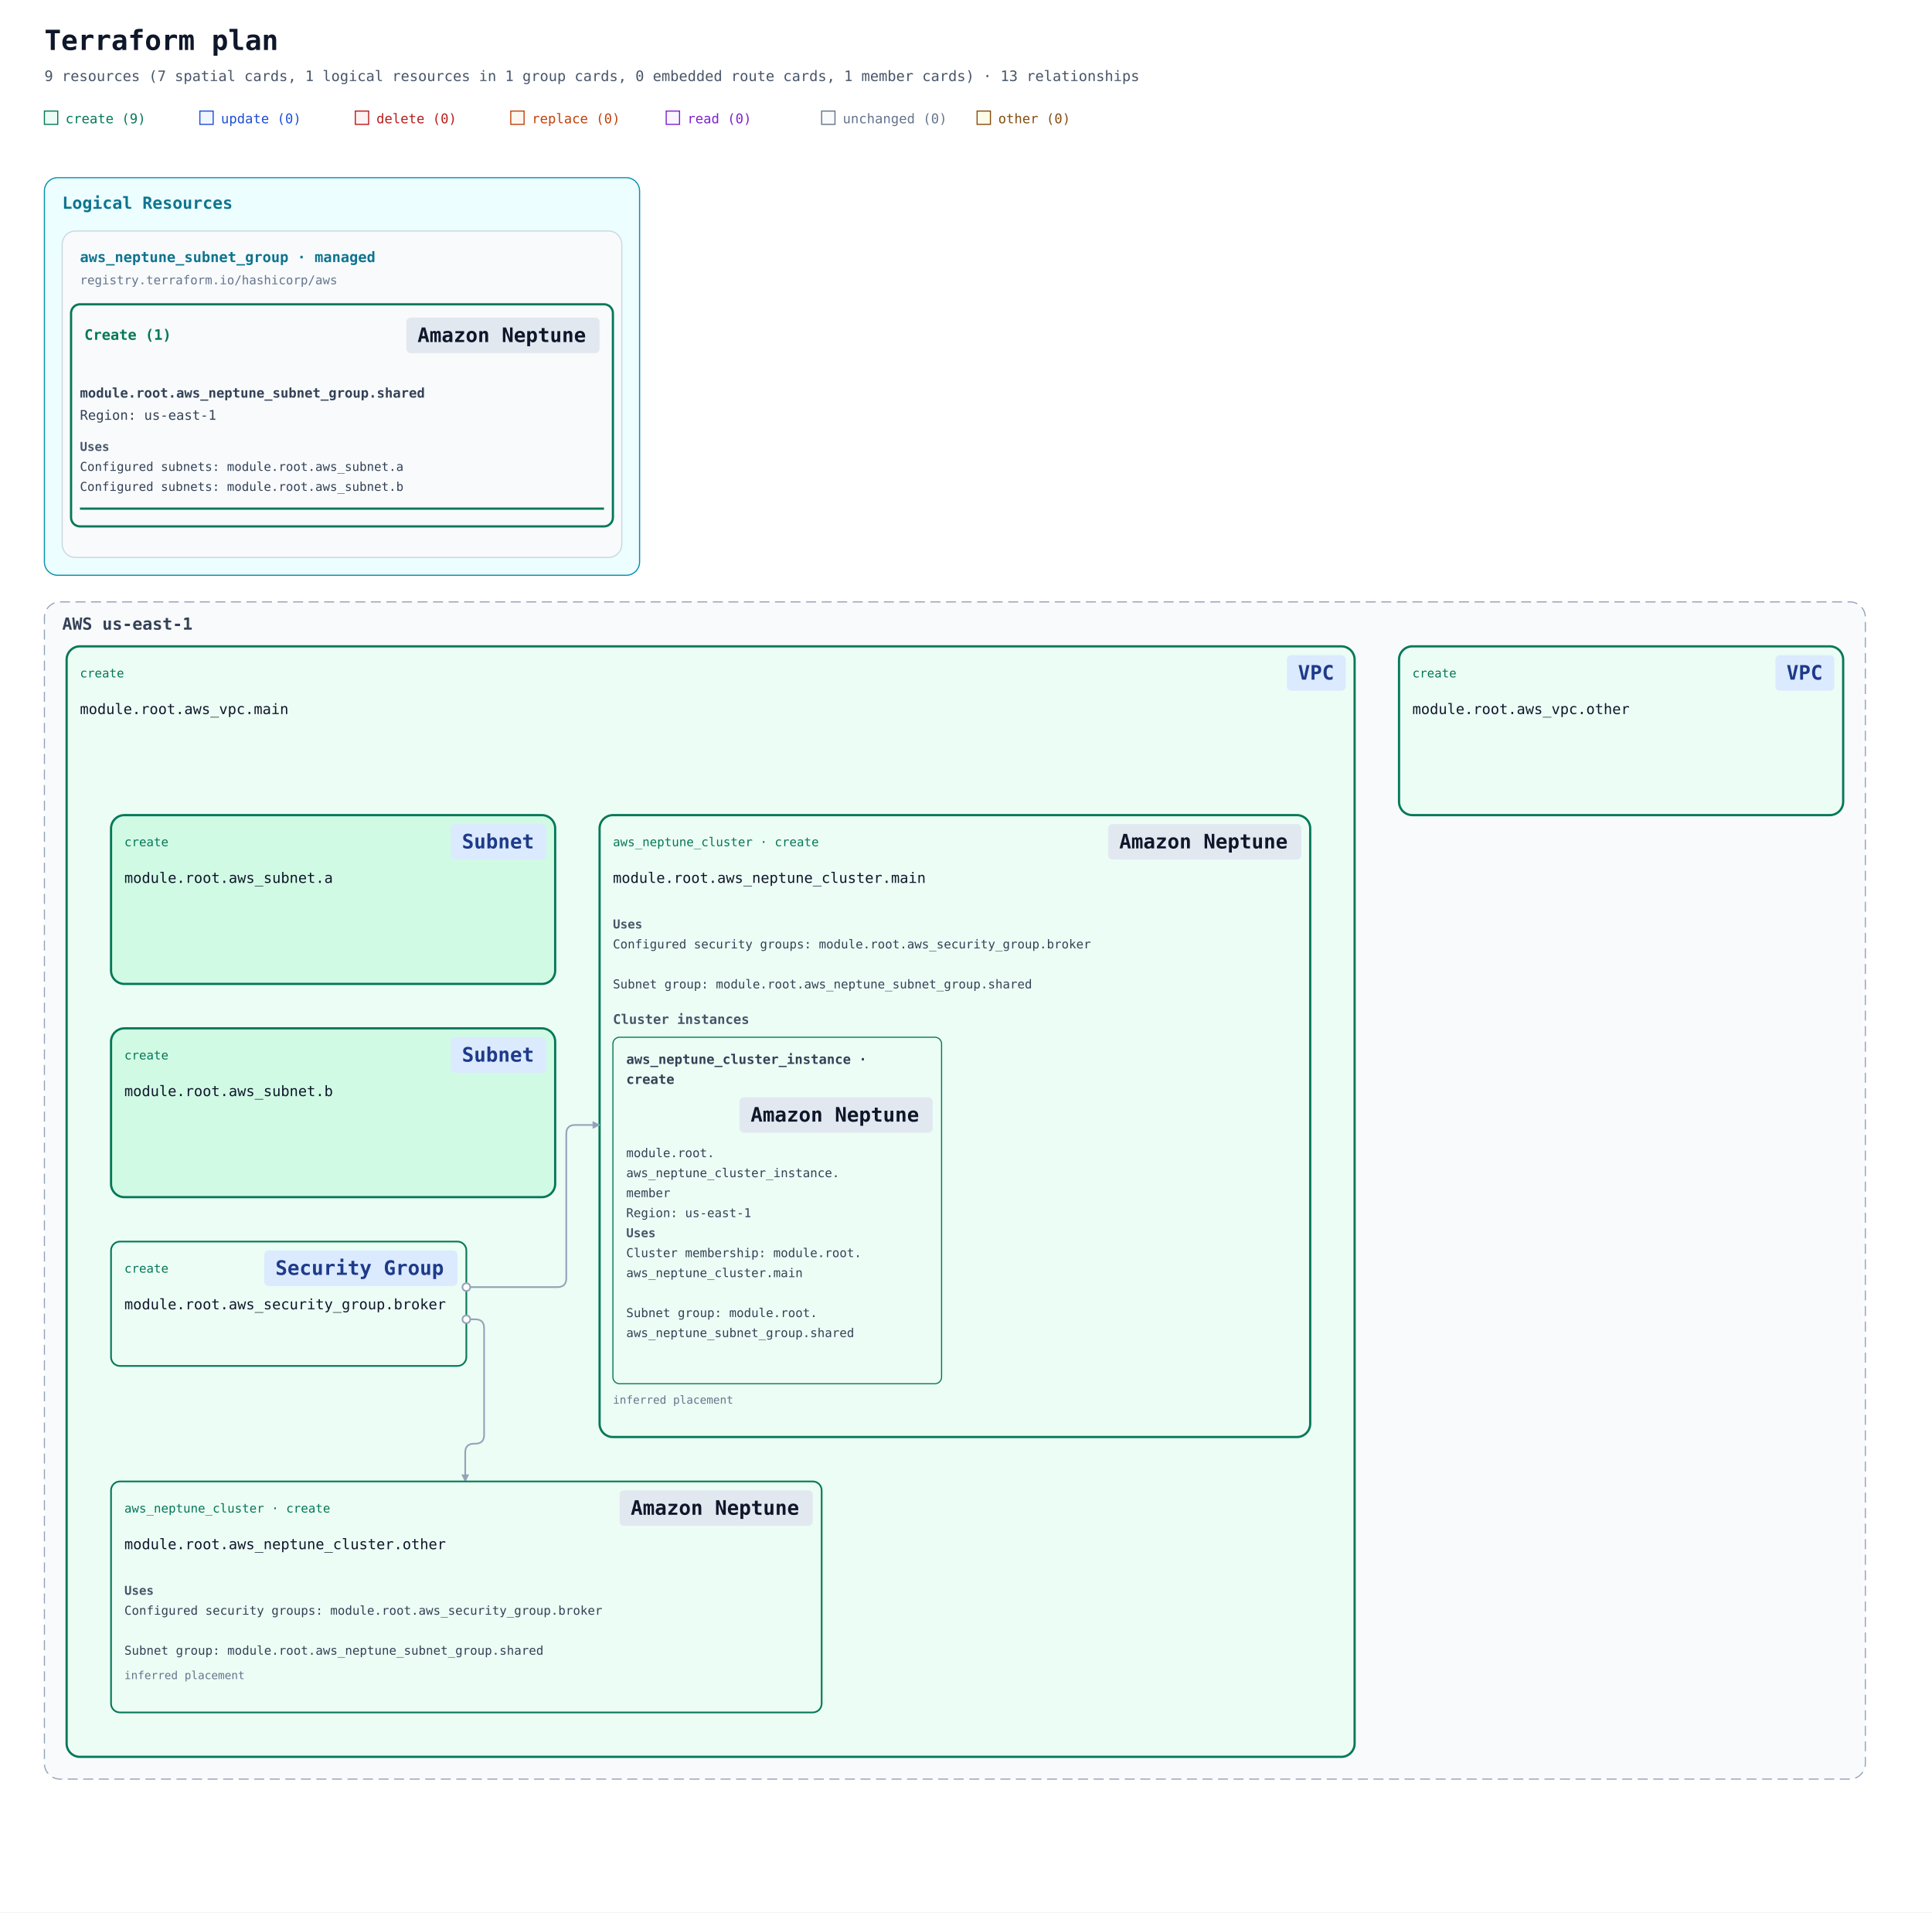
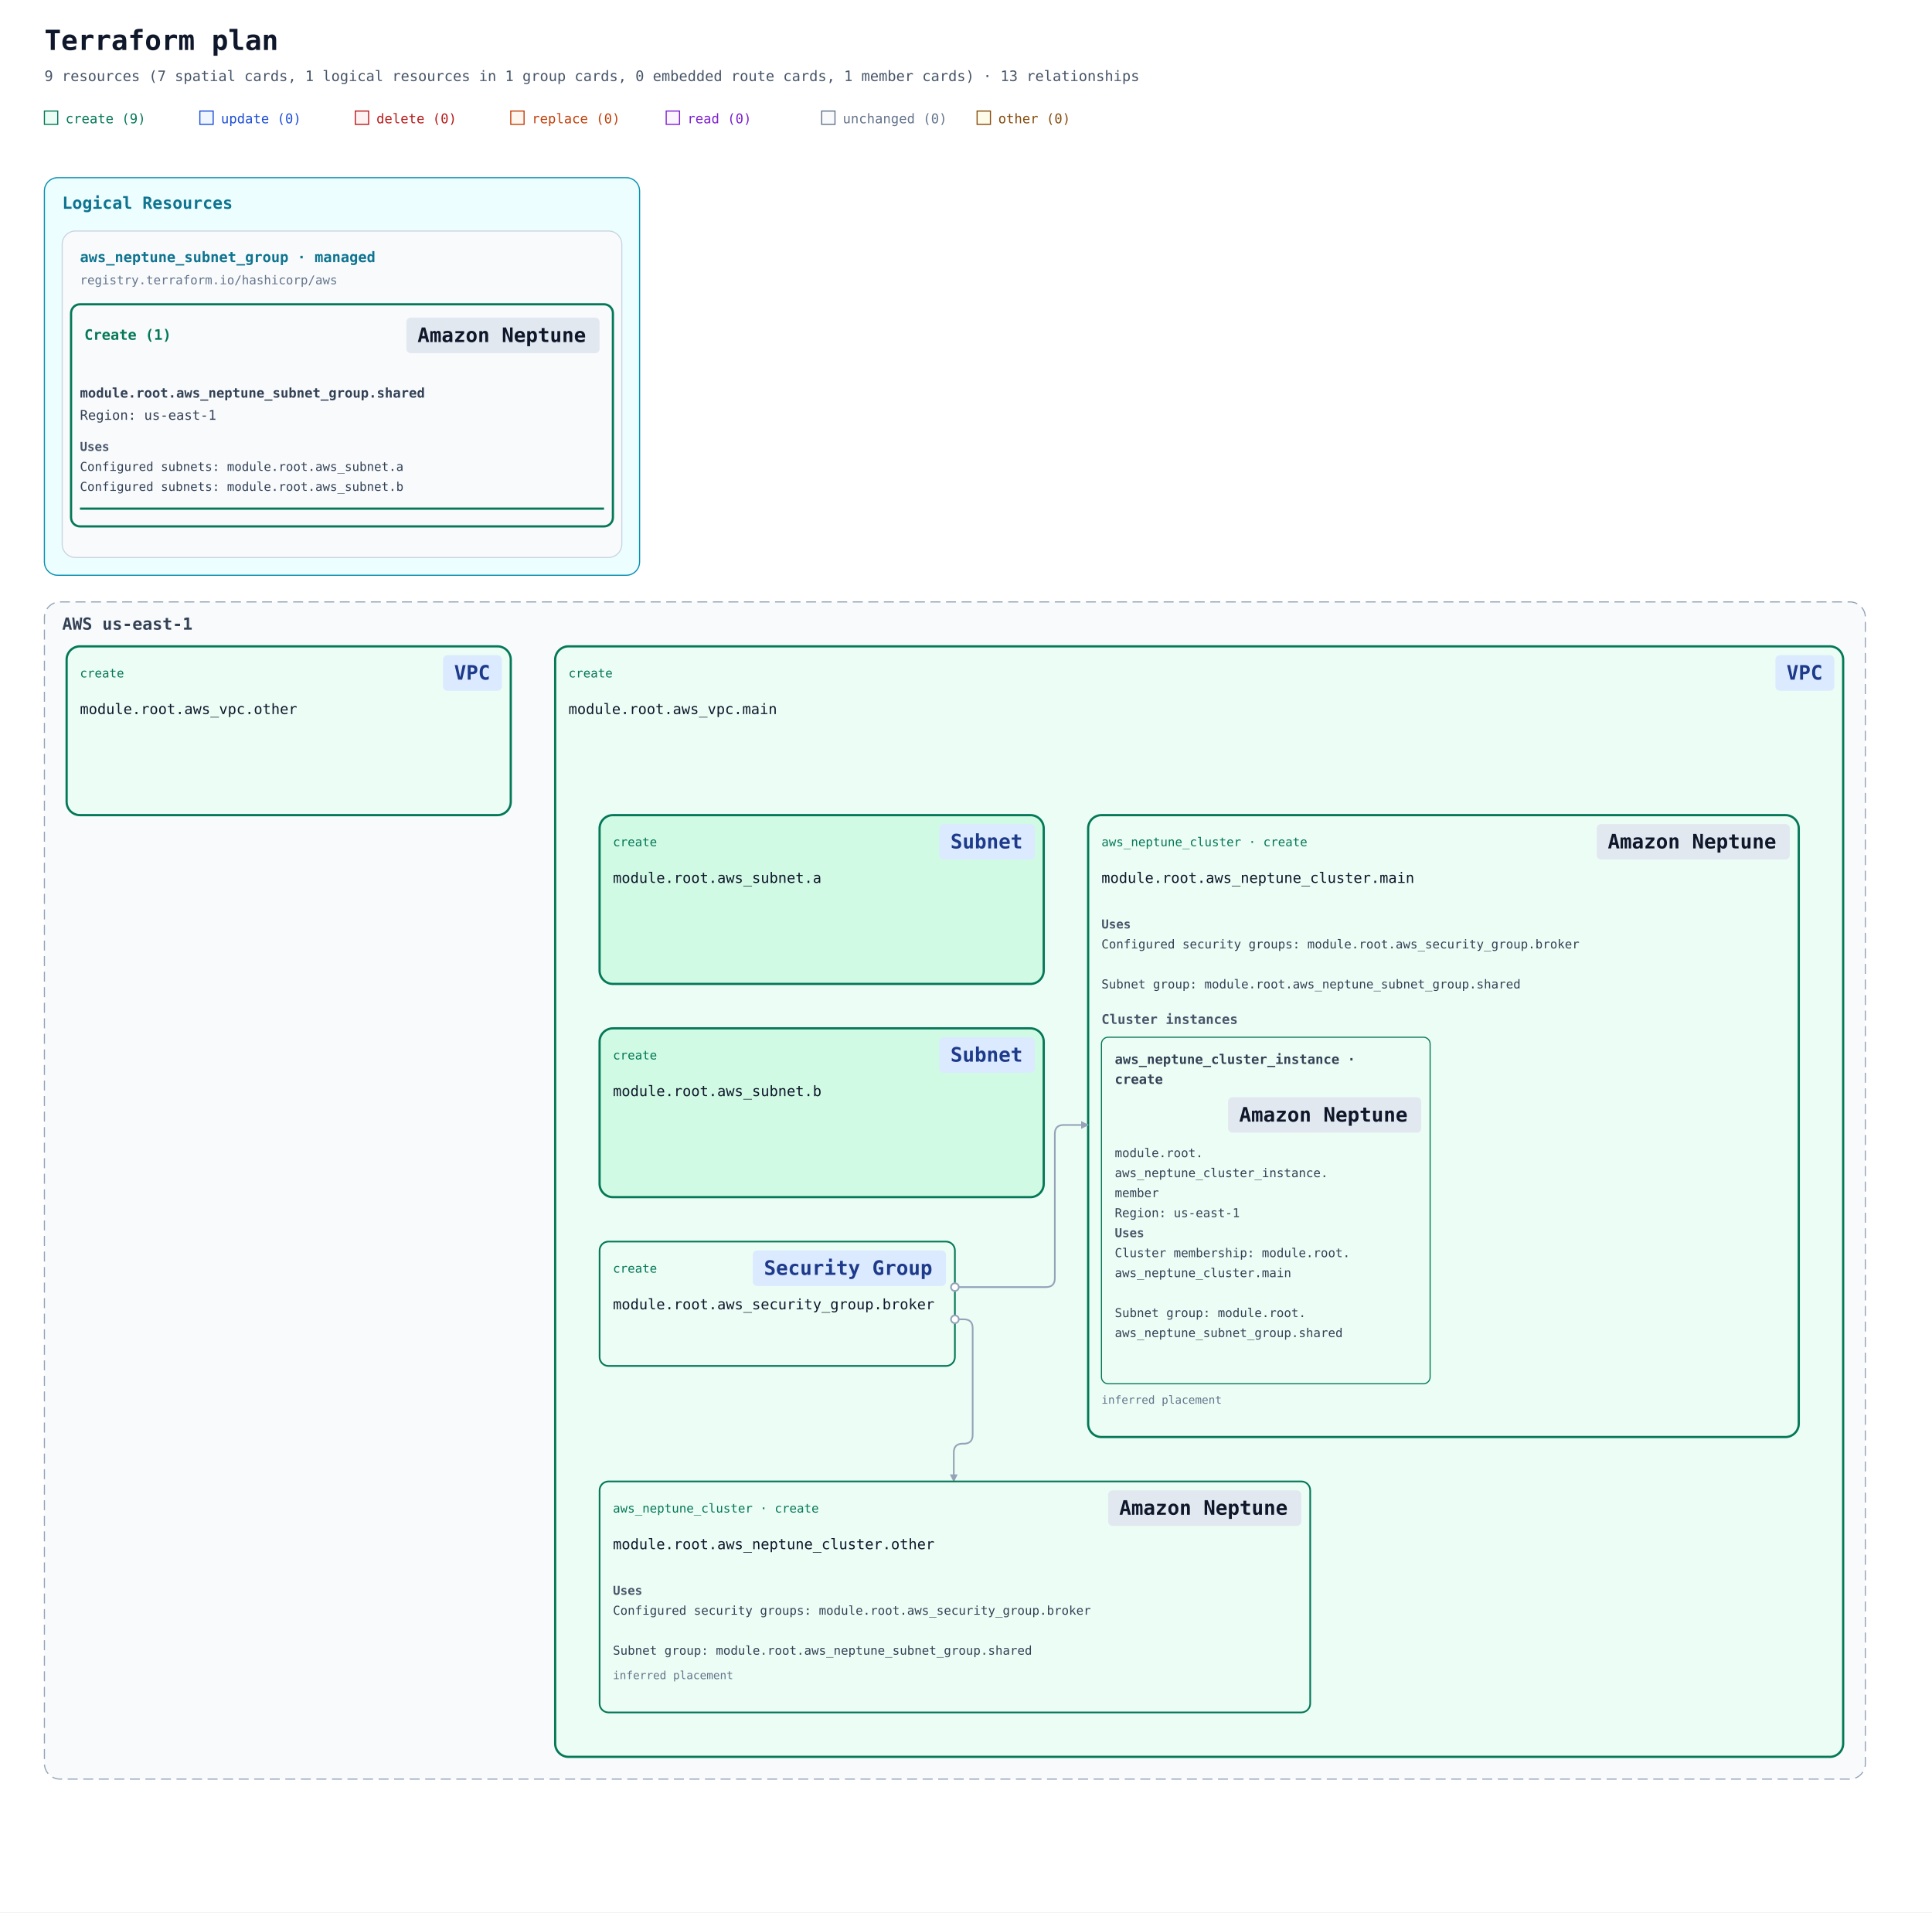
<svg xmlns="http://www.w3.org/2000/svg" width="1740" height="1722" viewBox="0 0 1740 1722" role="img" aria-labelledby="title description" data-legend-mode="omitted">
  <defs>
    <marker id="arrow" viewBox="0 0 10 10" refX="9" refY="5" markerWidth="7" markerHeight="7" markerUnits="userSpaceOnUse" orient="auto-start-reverse">
      <path d="M 0 0 L 10 5 L 0 10 z" fill="#94a3b8" />
    </marker>
    <mask id="container-occlusion-0" maskUnits="userSpaceOnUse" maskContentUnits="userSpaceOnUse" x="0" y="0" width="1740" height="1340" style="mask-type:luminance">
      <rect width="1740" height="1340" fill="white" />
-       <rect data-occluder="resource-6177735f6e657074756e655f636c75737465722e6d61696e-current" x="538" y="350" width="644" height="564" rx="14" fill="black" />
-       <rect data-occluder="resource-6177735f7375626e65742e61-current" x="98" y="350" width="404" height="156" rx="14" fill="black" />
-       <rect data-occluder="resource-6177735f7375626e65742e62-current" x="98" y="542" width="404" height="156" rx="14" fill="black" />
-       <rect data-occluder="resource-6177735f7670632e6f74686572-current" x="1258" y="198" width="404" height="156" rx="14" fill="black" />
+       <rect data-occluder="resource-6177735f6e657074756e655f636c75737465722e6d61696e-current" x="978" y="350" width="644" height="564" rx="14" fill="black" />
+       <rect data-occluder="resource-6177735f7375626e65742e61-current" x="538" y="350" width="404" height="156" rx="14" fill="black" />
+       <rect data-occluder="resource-6177735f7375626e65742e62-current" x="538" y="542" width="404" height="156" rx="14" fill="black" />
+       <rect data-occluder="resource-6177735f7670632e6f74686572-current" x="58" y="198" width="404" height="156" rx="14" fill="black" />
    </mask>
    <mask id="container-occlusion-1" maskUnits="userSpaceOnUse" maskContentUnits="userSpaceOnUse" x="0" y="0" width="1740" height="1340" style="mask-type:luminance">
      <rect width="1740" height="1340" fill="white" />
-       <rect data-occluder="resource-6177735f7375626e65742e61-current" x="98" y="350" width="404" height="156" rx="14" fill="black" />
-       <rect data-occluder="resource-6177735f7375626e65742e62-current" x="98" y="542" width="404" height="156" rx="14" fill="black" />
-       <rect data-occluder="resource-6177735f7670632e6f74686572-current" x="1258" y="198" width="404" height="156" rx="14" fill="black" />
+       <rect data-occluder="resource-6177735f7375626e65742e61-current" x="538" y="350" width="404" height="156" rx="14" fill="black" />
+       <rect data-occluder="resource-6177735f7375626e65742e62-current" x="538" y="542" width="404" height="156" rx="14" fill="black" />
+       <rect data-occluder="resource-6177735f7670632e6f74686572-current" x="58" y="198" width="404" height="156" rx="14" fill="black" />
    </mask>
  </defs>
  <rect width="100%" height="100%" fill="#ffffff" />
  <g font-family="ui-monospace, SFMono-Regular, Consolas, monospace">
    <text x="40" y="45" font-size="25" font-weight="700" fill="#0f172a">Terraform plan</text>
    <text x="40" y="73" font-size="13" fill="#475569">9 resources (7 spatial cards, 1 logical resources in 1 group cards, 0 embedded route cards, 1 member cards) · 13 relationships</text>
    <rect x="40" y="100" width="12" height="12" fill="#ecfdf5" stroke="#047857" />
    <text x="59" y="111" font-size="12" fill="#047857">create (9)</text>
    <rect x="180" y="100" width="12" height="12" fill="#eff6ff" stroke="#1d4ed8" />
    <text x="199" y="111" font-size="12" fill="#1d4ed8">update (0)</text>
    <rect x="320" y="100" width="12" height="12" fill="#fef2f2" stroke="#b91c1c" />
    <text x="339" y="111" font-size="12" fill="#b91c1c">delete (0)</text>
    <rect x="460" y="100" width="12" height="12" fill="#fff7ed" stroke="#c2410c" />
    <text x="479" y="111" font-size="12" fill="#c2410c">replace (0)</text>
    <rect x="600" y="100" width="12" height="12" fill="#faf5ff" stroke="#7e22ce" />
    <text x="619" y="111" font-size="12" fill="#7e22ce">read (0)</text>
    <rect x="740" y="100" width="12" height="12" fill="#f8fafc" stroke="#64748b" />
    <text x="759" y="111" font-size="12" fill="#64748b">unchanged (0)</text>
    <rect x="880" y="100" width="12" height="12" fill="#fefce8" stroke="#854d0e" />
    <text x="899" y="111" font-size="12" fill="#854d0e">other (0)</text>
    <g data-annotation-area="true" data-packing-width="1740" data-measured-height="382">
      <g data-annotation-card="true" transform="translate(40 160)">
        <rect width="536" height="358" rx="12" fill="#f8fafc" stroke="#cbd5e1" />
        <g data-annotation-section="Logical Resources" data-packing-width="1660">
          <rect width="536" height="358" rx="12" fill="#ecfeff" stroke="#0891b2" />
          <text x="16" y="28" font-size="15" font-weight="700" fill="#0e7490">Logical Resources</text>
          <g data-annotation-card="true" transform="translate(16 48)">
            <rect width="504" height="294" rx="12" fill="#f8fafc" stroke="#cbd5e1" />
            <g data-logical-group="true" data-provider-source="registry.terraform.io/hashicorp/aws" data-resource-type="aws_neptune_subnet_group" data-mode="managed">
              <text x="16" y="28" font-size="13" font-weight="700" fill="#0e7490">aws_neptune_subnet_group · managed</text>
              <text x="16" y="48" font-size="11" fill="#64748b">registry.terraform.io/hashicorp/aws</text>
              <g data-action-section="create">
                <rect x="8" y="66" width="488" height="200" rx="8" fill="none" stroke="#047857" stroke-width="2" />
                <text data-action-heading="true" x="20" y="98" font-size="13" font-weight="700" fill="#047857" xml:space="preserve">Create (1)</text>
                <rect data-service-badge="true" data-presentation-padding="10 4" data-service-category="neutral" data-service-full-name="Amazon Neptune" data-display-name="Amazon Neptune" x="310" y="78" width="174" height="32" rx="4" fill="#e2e8f0" />
                <text data-service-name="true" x="320" y="100" font-size="18" font-weight="700" fill="#0f172a" xml:space="preserve">Amazon Neptune</text>
                <g id="resource-6177735f6e657074756e655f7375626e65745f67726f75702e736861726564-current" data-architecture-id="terraform:6177735f6e657074756e655f7375626e65745f67726f75702e736861726564-current" data-entity-kind="terraform" data-placement="logical" data-terraform-address="aws_neptune_subnet_group.shared" data-qualified-address="module.root.aws_neptune_subnet_group.shared" data-mode="managed" transform="translate(0 122)">
                  <text x="16" y="28" font-size="12" fill="#334155" xml:space="preserve" font-weight="700">module.root.aws_neptune_subnet_group.shared</text>
                  <text x="16" y="48" font-size="12" fill="#334155" xml:space="preserve">Region: us-east-1</text>
                  <g data-resource-references="true">
                    <text x="16" y="76" font-size="11" font-weight="700" fill="#475569">Uses</text>
                    <a href="#resource-6177735f7375626e65742e61-current" data-reference-attribute="subnet_ids">
                      <text x="16" y="94" font-size="11" fill="#334155" xml:space="preserve">Configured subnets: module.root.aws_subnet.a</text>
                    </a>
                    <a href="#resource-6177735f7375626e65742e62-current" data-reference-attribute="subnet_ids">
                      <text x="16" y="112" font-size="11" fill="#334155" xml:space="preserve">Configured subnets: module.root.aws_subnet.b</text>
                    </a>
                  </g>
                  <line data-resource-underline="true" x1="16" y1="128" x2="488" y2="128" stroke="#047857" stroke-width="2" />
                </g>
              </g>
            </g>
          </g>
        </g>
      </g>
    </g>
    <g data-architecture="true" transform="translate(0 382)">
      <g data-deployment-scope="true" data-scope-provider="AWS" data-region="us-east-1">
        <rect x="40" y="160" width="1640" height="1060" rx="14" fill="#f8fafc" stroke="#94a3b8" stroke-dasharray="9 5" />
        <text x="56" y="185" font-size="15" font-weight="700" fill="#334155">AWS us-east-1</text>
      </g>
      <g data-container="resource-6177735f7670632e6d61696e-current">
-         <rect x="60" y="200" width="1160" height="1000" rx="12" fill="#ecfdf5" stroke="#047857" stroke-width="2" data-mode="managed" />
+         <rect x="500" y="200" width="1160" height="1000" rx="12" fill="#ecfdf5" stroke="#047857" stroke-width="2" data-mode="managed" />
      </g>
      <g data-container="resource-6177735f7375626e65742e61-current">
-         <rect x="100" y="352" width="400" height="152" rx="12" fill="#d1fae5" stroke="#047857" stroke-width="2" data-mode="managed" />
+         <rect x="540" y="352" width="400" height="152" rx="12" fill="#d1fae5" stroke="#047857" stroke-width="2" data-mode="managed" />
      </g>
      <g data-container="resource-6177735f7375626e65742e62-current">
-         <rect x="100" y="544" width="400" height="152" rx="12" fill="#d1fae5" stroke="#047857" stroke-width="2" data-mode="managed" />
+         <rect x="540" y="544" width="400" height="152" rx="12" fill="#d1fae5" stroke="#047857" stroke-width="2" data-mode="managed" />
      </g>
      <g data-container="resource-6177735f7670632e6f74686572-current">
-         <rect x="1260" y="200" width="400" height="152" rx="12" fill="#ecfdf5" stroke="#047857" stroke-width="2" data-mode="managed" />
+         <rect x="60" y="200" width="400" height="152" rx="12" fill="#ecfdf5" stroke="#047857" stroke-width="2" data-mode="managed" />
      </g>
      <g data-member-cluster="resource-6177735f6e657074756e655f636c75737465722e6d61696e-current">
-         <rect x="540" y="352" width="640" height="560" rx="12" fill="#ecfdf5" stroke="#047857" stroke-width="2" data-mode="managed" />
+         <rect x="980" y="352" width="640" height="560" rx="12" fill="#ecfdf5" stroke="#047857" stroke-width="2" data-mode="managed" />
      </g>
      <g data-edge-kind="dependency" data-source="resource-6177735f6e657074756e655f636c75737465722e6d61696e-current" data-target="resource-6177735f6e657074756e655f636c75737465725f696e7374616e63652e6d656d626572-current" />
      <g data-edge-kind="dependency" data-source="resource-6177735f6e657074756e655f7375626e65745f67726f75702e736861726564-current" data-target="resource-6177735f6e657074756e655f636c75737465722e6d61696e-current" />
      <g data-edge-kind="dependency" data-source="resource-6177735f6e657074756e655f7375626e65745f67726f75702e736861726564-current" data-target="resource-6177735f6e657074756e655f636c75737465722e6f74686572-current" />
      <g data-edge-kind="dependency" data-source="resource-6177735f6e657074756e655f7375626e65745f67726f75702e736861726564-current" data-target="resource-6177735f6e657074756e655f636c75737465725f696e7374616e63652e6d656d626572-current" />
-       <path d="M 420 777 L 502 777 Q 510 777 510 769 L 510 639 Q 510 631 518 631 L 540 631 " data-edge-kind="dependency" data-directionality="directed" data-source="resource-6177735f73656375726974795f67726f75702e62726f6b6572-current" data-target="resource-6177735f6e657074756e655f636c75737465722e6d61696e-current" fill="none" stroke="#94a3b8" stroke-width="1.5" stroke-linejoin="round" marker-end="url(#arrow)" mask="url(#container-occlusion-1)" />
-       <path d="M 420 806 L 428 806 Q 436 806 436 814 L 436 910 Q 436 918 428 918 L 427 918 Q 419 918 419 926 L 419 952 " data-edge-kind="dependency" data-directionality="directed" data-source="resource-6177735f73656375726974795f67726f75702e62726f6b6572-current" data-target="resource-6177735f6e657074756e655f636c75737465722e6f74686572-current" fill="none" stroke="#94a3b8" stroke-width="1.5" stroke-linejoin="round" marker-end="url(#arrow)" mask="url(#container-occlusion-0)" />
+       <path d="M 860 777 L 942 777 Q 950 777 950 769 L 950 639 Q 950 631 958 631 L 980 631 " data-edge-kind="dependency" data-directionality="directed" data-source="resource-6177735f73656375726974795f67726f75702e62726f6b6572-current" data-target="resource-6177735f6e657074756e655f636c75737465722e6d61696e-current" fill="none" stroke="#94a3b8" stroke-width="1.5" stroke-linejoin="round" marker-end="url(#arrow)" mask="url(#container-occlusion-1)" />
+       <path d="M 860 806 L 868 806 Q 876 806 876 814 L 876 910 Q 876 918 868 918 L 867 918 Q 859 918 859 926 L 859 952 " data-edge-kind="dependency" data-directionality="directed" data-source="resource-6177735f73656375726974795f67726f75702e62726f6b6572-current" data-target="resource-6177735f6e657074756e655f636c75737465722e6f74686572-current" fill="none" stroke="#94a3b8" stroke-width="1.5" stroke-linejoin="round" marker-end="url(#arrow)" mask="url(#container-occlusion-0)" />
      <g data-edge-kind="dependency" data-source="resource-6177735f7375626e65742e61-current" data-target="resource-6177735f6e657074756e655f7375626e65745f67726f75702e736861726564-current" />
      <g data-edge-kind="dependency" data-source="resource-6177735f7375626e65742e62-current" data-target="resource-6177735f6e657074756e655f7375626e65745f67726f75702e736861726564-current" />
      <g data-edge-kind="containment" data-source="resource-6177735f7670632e6d61696e-current" data-target="resource-6177735f73656375726974795f67726f75702e62726f6b6572-current" />
      <g data-edge-kind="containment" data-source="resource-6177735f7670632e6d61696e-current" data-target="resource-6177735f7375626e65742e61-current" />
      <g data-edge-kind="containment" data-source="resource-6177735f7670632e6d61696e-current" data-target="resource-6177735f7375626e65742e62-current" />
      <g data-edge-kind="containment" data-source="resource-6177735f7670632e6d61696e-current" data-target="resource-6177735f6e657074756e655f636c75737465722e6d61696e-current" />
      <g data-edge-kind="containment" data-source="resource-6177735f7670632e6d61696e-current" data-target="resource-6177735f6e657074756e655f636c75737465722e6f74686572-current" />
-       <g id="resource-6177735f6e657074756e655f636c75737465722e6d61696e-current" data-architecture-id="terraform:6177735f6e657074756e655f636c75737465722e6d61696e-current" data-qualified-address="module.root.aws_neptune_cluster.main" data-terraform-address="aws_neptune_cluster.main" data-presentation-header="540 352 640 560">
-         <text data-resource-type-heading="true" x="552" y="380" font-size="11" fill="#047857" xml:space="preserve">aws_neptune_cluster · create</text>
-         <rect data-service-badge="true" data-presentation-padding="10 4" data-service-category="neutral" data-service-full-name="Amazon Neptune" data-display-name="Amazon Neptune" x="998" y="360" width="174" height="32" rx="4" fill="#e2e8f0" />
-         <text data-service-name="true" x="1008" y="382" font-size="18" font-weight="700" fill="#0f172a" xml:space="preserve">Amazon Neptune</text>
-         <text x="552" y="413" font-size="13" fill="#0f172a" xml:space="preserve">module.root.aws_neptune_cluster.main</text>
+       <g id="resource-6177735f6e657074756e655f636c75737465722e6d61696e-current" data-architecture-id="terraform:6177735f6e657074756e655f636c75737465722e6d61696e-current" data-qualified-address="module.root.aws_neptune_cluster.main" data-terraform-address="aws_neptune_cluster.main" data-presentation-header="980 352 640 560">
+         <text data-resource-type-heading="true" x="992" y="380" font-size="11" fill="#047857" xml:space="preserve">aws_neptune_cluster · create</text>
+         <rect data-service-badge="true" data-presentation-padding="10 4" data-service-category="neutral" data-service-full-name="Amazon Neptune" data-display-name="Amazon Neptune" x="1438" y="360" width="174" height="32" rx="4" fill="#e2e8f0" />
+         <text data-service-name="true" x="1448" y="382" font-size="18" font-weight="700" fill="#0f172a" xml:space="preserve">Amazon Neptune</text>
+         <text x="992" y="413" font-size="13" fill="#0f172a" xml:space="preserve">module.root.aws_neptune_cluster.main</text>
        <g data-resource-references="true">
-           <text x="552" y="454" font-size="11" font-weight="700" fill="#475569">Uses</text>
+           <text x="992" y="454" font-size="11" font-weight="700" fill="#475569">Uses</text>
          <a href="#resource-6177735f73656375726974795f67726f75702e62726f6b6572-current" data-reference-attribute="vpc_security_group_ids">
-             <text x="552" y="472" font-size="11" fill="#334155" xml:space="preserve">Configured security groups: module.root.aws_security_group.broker</text>
+             <text x="992" y="472" font-size="11" fill="#334155" xml:space="preserve">Configured security groups: module.root.aws_security_group.broker</text>
          </a>
          <a href="#resource-6177735f6e657074756e655f7375626e65745f67726f75702e736861726564-current" data-reference-attribute="neptune_subnet_group_name">
-             <text x="552" y="508" font-size="11" fill="#334155" xml:space="preserve">Subnet group: module.root.aws_neptune_subnet_group.shared</text>
+             <text x="992" y="508" font-size="11" fill="#334155" xml:space="preserve">Subnet group: module.root.aws_neptune_subnet_group.shared</text>
          </a>
        </g>
        <g data-cluster-members="true">
-           <text x="552" y="540" font-size="12" font-weight="700" fill="#475569">Cluster instances</text>
+           <text x="992" y="540" font-size="12" font-weight="700" fill="#475569">Cluster instances</text>
          <g id="resource-6177735f6e657074756e655f636c75737465725f696e7374616e63652e6d656d626572-current" data-architecture-id="terraform:6177735f6e657074756e655f636c75737465725f696e7374616e63652e6d656d626572-current" data-terraform-address="aws_neptune_cluster_instance.member" data-qualified-address="module.root.aws_neptune_cluster_instance.member" data-embedded-member="true" data-member-owner="aws_neptune_cluster.main">
-             <rect x="552" y="552" width="296" height="312" rx="6" fill="#ecfdf5" stroke="#047857" stroke-width="1" />
+             <rect x="992" y="552" width="296" height="312" rx="6" fill="#ecfdf5" stroke="#047857" stroke-width="1" />
            <text data-resource-type-heading="true" font-size="12" font-weight="700" fill="#334155">
-               <tspan x="564" y="576" xml:space="preserve">aws_neptune_cluster_instance · </tspan>
-               <tspan x="564" y="594" xml:space="preserve">create</tspan>
+               <tspan x="1004" y="576" xml:space="preserve">aws_neptune_cluster_instance · </tspan>
+               <tspan x="1004" y="594" xml:space="preserve">create</tspan>
            </text>
-             <rect data-service-badge="true" data-presentation-padding="10 4" data-service-category="neutral" data-service-full-name="Amazon Neptune" data-display-name="Amazon Neptune" x="666" y="606" width="174" height="32" rx="4" fill="#e2e8f0" />
-             <text data-service-name="true" x="676" y="628" font-size="18" font-weight="700" fill="#0f172a" xml:space="preserve">Amazon Neptune</text>
-             <text x="564" y="660" font-size="11" fill="#334155" xml:space="preserve">module.root.</text>
-             <text x="564" y="678" font-size="11" fill="#334155" xml:space="preserve">aws_neptune_cluster_instance.</text>
-             <text x="564" y="696" font-size="11" fill="#334155" xml:space="preserve">member</text>
-             <text x="564" y="714" font-size="11" fill="#334155" xml:space="preserve">Region: us-east-1</text>
+             <rect data-service-badge="true" data-presentation-padding="10 4" data-service-category="neutral" data-service-full-name="Amazon Neptune" data-display-name="Amazon Neptune" x="1106" y="606" width="174" height="32" rx="4" fill="#e2e8f0" />
+             <text data-service-name="true" x="1116" y="628" font-size="18" font-weight="700" fill="#0f172a" xml:space="preserve">Amazon Neptune</text>
+             <text x="1004" y="660" font-size="11" fill="#334155" xml:space="preserve">module.root.</text>
+             <text x="1004" y="678" font-size="11" fill="#334155" xml:space="preserve">aws_neptune_cluster_instance.</text>
+             <text x="1004" y="696" font-size="11" fill="#334155" xml:space="preserve">member</text>
+             <text x="1004" y="714" font-size="11" fill="#334155" xml:space="preserve">Region: us-east-1</text>
            <g data-resource-references="true">
-               <text x="564" y="732" font-size="11" font-weight="700" fill="#475569">Uses</text>
+               <text x="1004" y="732" font-size="11" font-weight="700" fill="#475569">Uses</text>
              <a href="#resource-6177735f6e657074756e655f636c75737465722e6d61696e-current" data-reference-attribute="cluster_identifier">
-                 <text x="564" y="750" font-size="11" fill="#334155" xml:space="preserve">Cluster membership: module.root.</text>
-                 <text x="564" y="768" font-size="11" fill="#334155" xml:space="preserve">aws_neptune_cluster.main</text>
+                 <text x="1004" y="750" font-size="11" fill="#334155" xml:space="preserve">Cluster membership: module.root.</text>
+                 <text x="1004" y="768" font-size="11" fill="#334155" xml:space="preserve">aws_neptune_cluster.main</text>
              </a>
              <a href="#resource-6177735f6e657074756e655f7375626e65745f67726f75702e736861726564-current" data-reference-attribute="neptune_subnet_group_name">
-                 <text x="564" y="804" font-size="11" fill="#334155" xml:space="preserve">Subnet group: module.root.</text>
-                 <text x="564" y="822" font-size="11" fill="#334155" xml:space="preserve">aws_neptune_subnet_group.shared</text>
+                 <text x="1004" y="804" font-size="11" fill="#334155" xml:space="preserve">Subnet group: module.root.</text>
+                 <text x="1004" y="822" font-size="11" fill="#334155" xml:space="preserve">aws_neptune_subnet_group.shared</text>
              </a>
            </g>
          </g>
        </g>
-         <text x="552" y="900" font-size="10" fill="#64748b" />
-         <text x="552" y="882" font-size="10" fill="#64748b" data-placement="inferred">inferred placement</text>
+         <text x="992" y="900" font-size="10" fill="#64748b" />
+         <text x="992" y="882" font-size="10" fill="#64748b" data-placement="inferred">inferred placement</text>
      </g>
      <g id="resource-6177735f6e657074756e655f636c75737465722e6f74686572-current" data-architecture-id="terraform:6177735f6e657074756e655f636c75737465722e6f74686572-current" data-qualified-address="module.root.aws_neptune_cluster.other" data-terraform-address="aws_neptune_cluster.other">
-         <rect x="100" y="952" width="640" height="208" rx="8" fill="#ecfdf5" stroke="#047857" stroke-width="1.5" data-mode="managed" />
-         <text data-resource-type-heading="true" x="112" y="980" font-size="11" fill="#047857" xml:space="preserve">aws_neptune_cluster · create</text>
-         <rect data-service-badge="true" data-presentation-padding="10 4" data-service-category="neutral" data-service-full-name="Amazon Neptune" data-display-name="Amazon Neptune" x="558" y="960" width="174" height="32" rx="4" fill="#e2e8f0" />
-         <text data-service-name="true" x="568" y="982" font-size="18" font-weight="700" fill="#0f172a" xml:space="preserve">Amazon Neptune</text>
-         <text x="112" y="1013" font-size="13" fill="#0f172a" xml:space="preserve">module.root.aws_neptune_cluster.other</text>
+         <rect x="540" y="952" width="640" height="208" rx="8" fill="#ecfdf5" stroke="#047857" stroke-width="1.5" data-mode="managed" />
+         <text data-resource-type-heading="true" x="552" y="980" font-size="11" fill="#047857" xml:space="preserve">aws_neptune_cluster · create</text>
+         <rect data-service-badge="true" data-presentation-padding="10 4" data-service-category="neutral" data-service-full-name="Amazon Neptune" data-display-name="Amazon Neptune" x="998" y="960" width="174" height="32" rx="4" fill="#e2e8f0" />
+         <text data-service-name="true" x="1008" y="982" font-size="18" font-weight="700" fill="#0f172a" xml:space="preserve">Amazon Neptune</text>
+         <text x="552" y="1013" font-size="13" fill="#0f172a" xml:space="preserve">module.root.aws_neptune_cluster.other</text>
        <g data-resource-references="true">
-           <text x="112" y="1054" font-size="11" font-weight="700" fill="#475569">Uses</text>
+           <text x="552" y="1054" font-size="11" font-weight="700" fill="#475569">Uses</text>
          <a href="#resource-6177735f73656375726974795f67726f75702e62726f6b6572-current" data-reference-attribute="vpc_security_group_ids">
-             <text x="112" y="1072" font-size="11" fill="#334155" xml:space="preserve">Configured security groups: module.root.aws_security_group.broker</text>
+             <text x="552" y="1072" font-size="11" fill="#334155" xml:space="preserve">Configured security groups: module.root.aws_security_group.broker</text>
          </a>
          <a href="#resource-6177735f6e657074756e655f7375626e65745f67726f75702e736861726564-current" data-reference-attribute="neptune_subnet_group_name">
-             <text x="112" y="1108" font-size="11" fill="#334155" xml:space="preserve">Subnet group: module.root.aws_neptune_subnet_group.shared</text>
-           </a>
-         </g>
-         <text x="112" y="1148" font-size="10" fill="#64748b" />
-         <text x="112" y="1130" font-size="10" fill="#64748b" data-placement="inferred">inferred placement</text>
+             <text x="552" y="1108" font-size="11" fill="#334155" xml:space="preserve">Subnet group: module.root.aws_neptune_subnet_group.shared</text>
+           </a>
+         </g>
+         <text x="552" y="1148" font-size="10" fill="#64748b" />
+         <text x="552" y="1130" font-size="10" fill="#64748b" data-placement="inferred">inferred placement</text>
      </g>
      <g id="resource-6177735f73656375726974795f67726f75702e62726f6b6572-current" data-architecture-id="terraform:6177735f73656375726974795f67726f75702e62726f6b6572-current" data-qualified-address="module.root.aws_security_group.broker" data-terraform-address="aws_security_group.broker">
-         <rect x="100" y="736" width="320" height="112" rx="8" fill="#ecfdf5" stroke="#047857" stroke-width="1.5" data-mode="managed" />
-         <text data-resource-type-heading="true" x="112" y="764" font-size="11" fill="#047857" xml:space="preserve">create</text>
-         <rect data-service-badge="true" data-presentation-padding="10 4" data-service-category="network" data-service-full-name="Amazon VPC" data-display-name="Security Group" x="238" y="744" width="174" height="32" rx="4" fill="#dbeafe" />
-         <text data-service-name="true" x="248" y="766" font-size="18" font-weight="700" fill="#1e3a8a" xml:space="preserve">Security Group</text>
-         <text x="112" y="797" font-size="13" fill="#0f172a" xml:space="preserve">module.root.aws_security_group.broker</text>
-         <text x="112" y="836" font-size="10" fill="#64748b" data-role="policy" />
-       </g>
-       <g id="resource-6177735f7375626e65742e61-current" data-architecture-id="terraform:6177735f7375626e65742e61-current" data-qualified-address="module.root.aws_subnet.a" data-terraform-address="aws_subnet.a" data-presentation-header="100 352 400 112">
-         <text data-resource-type-heading="true" x="112" y="380" font-size="11" fill="#047857" xml:space="preserve">create</text>
-         <rect data-service-badge="true" data-presentation-padding="10 4" data-service-category="network" data-service-full-name="Amazon VPC" data-display-name="Subnet" x="406" y="360" width="86" height="32" rx="4" fill="#dbeafe" />
-         <text data-service-name="true" x="416" y="382" font-size="18" font-weight="700" fill="#1e3a8a" xml:space="preserve">Subnet</text>
-         <text x="112" y="413" font-size="13" fill="#0f172a" xml:space="preserve">module.root.aws_subnet.a</text>
-         <text x="112" y="452" font-size="10" fill="#64748b" />
-       </g>
-       <g id="resource-6177735f7375626e65742e62-current" data-architecture-id="terraform:6177735f7375626e65742e62-current" data-qualified-address="module.root.aws_subnet.b" data-terraform-address="aws_subnet.b" data-presentation-header="100 544 400 112">
-         <text data-resource-type-heading="true" x="112" y="572" font-size="11" fill="#047857" xml:space="preserve">create</text>
-         <rect data-service-badge="true" data-presentation-padding="10 4" data-service-category="network" data-service-full-name="Amazon VPC" data-display-name="Subnet" x="406" y="552" width="86" height="32" rx="4" fill="#dbeafe" />
-         <text data-service-name="true" x="416" y="574" font-size="18" font-weight="700" fill="#1e3a8a" xml:space="preserve">Subnet</text>
-         <text x="112" y="605" font-size="13" fill="#0f172a" xml:space="preserve">module.root.aws_subnet.b</text>
-         <text x="112" y="644" font-size="10" fill="#64748b" />
-       </g>
-       <g id="resource-6177735f7670632e6d61696e-current" data-architecture-id="terraform:6177735f7670632e6d61696e-current" data-qualified-address="module.root.aws_vpc.main" data-terraform-address="aws_vpc.main" data-presentation-header="60 200 1160 112">
-         <text data-resource-type-heading="true" x="72" y="228" font-size="11" fill="#047857" xml:space="preserve">create</text>
-         <rect data-service-badge="true" data-presentation-padding="10 4" data-service-category="network" data-service-full-name="Amazon VPC" data-display-name="VPC" x="1159" y="208" width="53" height="32" rx="4" fill="#dbeafe" />
-         <text data-service-name="true" x="1169" y="230" font-size="18" font-weight="700" fill="#1e3a8a" xml:space="preserve">VPC</text>
-         <text x="72" y="261" font-size="13" fill="#0f172a" xml:space="preserve">module.root.aws_vpc.main</text>
-         <text x="72" y="300" font-size="10" fill="#64748b" />
-       </g>
-       <g id="resource-6177735f7670632e6f74686572-current" data-architecture-id="terraform:6177735f7670632e6f74686572-current" data-qualified-address="module.root.aws_vpc.other" data-terraform-address="aws_vpc.other" data-presentation-header="1260 200 400 112">
-         <text data-resource-type-heading="true" x="1272" y="228" font-size="11" fill="#047857" xml:space="preserve">create</text>
+         <rect x="540" y="736" width="320" height="112" rx="8" fill="#ecfdf5" stroke="#047857" stroke-width="1.5" data-mode="managed" />
+         <text data-resource-type-heading="true" x="552" y="764" font-size="11" fill="#047857" xml:space="preserve">create</text>
+         <rect data-service-badge="true" data-presentation-padding="10 4" data-service-category="network" data-service-full-name="Amazon VPC" data-display-name="Security Group" x="678" y="744" width="174" height="32" rx="4" fill="#dbeafe" />
+         <text data-service-name="true" x="688" y="766" font-size="18" font-weight="700" fill="#1e3a8a" xml:space="preserve">Security Group</text>
+         <text x="552" y="797" font-size="13" fill="#0f172a" xml:space="preserve">module.root.aws_security_group.broker</text>
+         <text x="552" y="836" font-size="10" fill="#64748b" data-role="policy" />
+       </g>
+       <g id="resource-6177735f7375626e65742e61-current" data-architecture-id="terraform:6177735f7375626e65742e61-current" data-qualified-address="module.root.aws_subnet.a" data-terraform-address="aws_subnet.a" data-presentation-header="540 352 400 112">
+         <text data-resource-type-heading="true" x="552" y="380" font-size="11" fill="#047857" xml:space="preserve">create</text>
+         <rect data-service-badge="true" data-presentation-padding="10 4" data-service-category="network" data-service-full-name="Amazon VPC" data-display-name="Subnet" x="846" y="360" width="86" height="32" rx="4" fill="#dbeafe" />
+         <text data-service-name="true" x="856" y="382" font-size="18" font-weight="700" fill="#1e3a8a" xml:space="preserve">Subnet</text>
+         <text x="552" y="413" font-size="13" fill="#0f172a" xml:space="preserve">module.root.aws_subnet.a</text>
+         <text x="552" y="452" font-size="10" fill="#64748b" />
+       </g>
+       <g id="resource-6177735f7375626e65742e62-current" data-architecture-id="terraform:6177735f7375626e65742e62-current" data-qualified-address="module.root.aws_subnet.b" data-terraform-address="aws_subnet.b" data-presentation-header="540 544 400 112">
+         <text data-resource-type-heading="true" x="552" y="572" font-size="11" fill="#047857" xml:space="preserve">create</text>
+         <rect data-service-badge="true" data-presentation-padding="10 4" data-service-category="network" data-service-full-name="Amazon VPC" data-display-name="Subnet" x="846" y="552" width="86" height="32" rx="4" fill="#dbeafe" />
+         <text data-service-name="true" x="856" y="574" font-size="18" font-weight="700" fill="#1e3a8a" xml:space="preserve">Subnet</text>
+         <text x="552" y="605" font-size="13" fill="#0f172a" xml:space="preserve">module.root.aws_subnet.b</text>
+         <text x="552" y="644" font-size="10" fill="#64748b" />
+       </g>
+       <g id="resource-6177735f7670632e6d61696e-current" data-architecture-id="terraform:6177735f7670632e6d61696e-current" data-qualified-address="module.root.aws_vpc.main" data-terraform-address="aws_vpc.main" data-presentation-header="500 200 1160 112">
+         <text data-resource-type-heading="true" x="512" y="228" font-size="11" fill="#047857" xml:space="preserve">create</text>
        <rect data-service-badge="true" data-presentation-padding="10 4" data-service-category="network" data-service-full-name="Amazon VPC" data-display-name="VPC" x="1599" y="208" width="53" height="32" rx="4" fill="#dbeafe" />
        <text data-service-name="true" x="1609" y="230" font-size="18" font-weight="700" fill="#1e3a8a" xml:space="preserve">VPC</text>
-         <text x="1272" y="261" font-size="13" fill="#0f172a" xml:space="preserve">module.root.aws_vpc.other</text>
-         <text x="1272" y="300" font-size="10" fill="#64748b" />
+         <text x="512" y="261" font-size="13" fill="#0f172a" xml:space="preserve">module.root.aws_vpc.main</text>
+         <text x="512" y="300" font-size="10" fill="#64748b" />
+       </g>
+       <g id="resource-6177735f7670632e6f74686572-current" data-architecture-id="terraform:6177735f7670632e6f74686572-current" data-qualified-address="module.root.aws_vpc.other" data-terraform-address="aws_vpc.other" data-presentation-header="60 200 400 112">
+         <text data-resource-type-heading="true" x="72" y="228" font-size="11" fill="#047857" xml:space="preserve">create</text>
+         <rect data-service-badge="true" data-presentation-padding="10 4" data-service-category="network" data-service-full-name="Amazon VPC" data-display-name="VPC" x="399" y="208" width="53" height="32" rx="4" fill="#dbeafe" />
+         <text data-service-name="true" x="409" y="230" font-size="18" font-weight="700" fill="#1e3a8a" xml:space="preserve">VPC</text>
+         <text x="72" y="261" font-size="13" fill="#0f172a" xml:space="preserve">module.root.aws_vpc.other</text>
+         <text x="72" y="300" font-size="10" fill="#64748b" />
      </g>
      <g data-endpoints="true" data-source="resource-6177735f73656375726974795f67726f75702e62726f6b6572-current" data-target="resource-6177735f6e657074756e655f636c75737465722e6d61696e-current" aria-hidden="true">
-         <circle data-endpoint="source" cx="420" cy="777" r="3.5" fill="#ffffff" stroke="#94a3b8" stroke-width="1.5" />
+         <circle data-endpoint="source" cx="860" cy="777" r="3.5" fill="#ffffff" stroke="#94a3b8" stroke-width="1.5" />
      </g>
      <g data-endpoints="true" data-source="resource-6177735f73656375726974795f67726f75702e62726f6b6572-current" data-target="resource-6177735f6e657074756e655f636c75737465722e6f74686572-current" aria-hidden="true">
-         <circle data-endpoint="source" cx="420" cy="806" r="3.5" fill="#ffffff" stroke="#94a3b8" stroke-width="1.5" />
+         <circle data-endpoint="source" cx="860" cy="806" r="3.5" fill="#ffffff" stroke="#94a3b8" stroke-width="1.5" />
      </g>
    </g>
  </g>
</svg>
